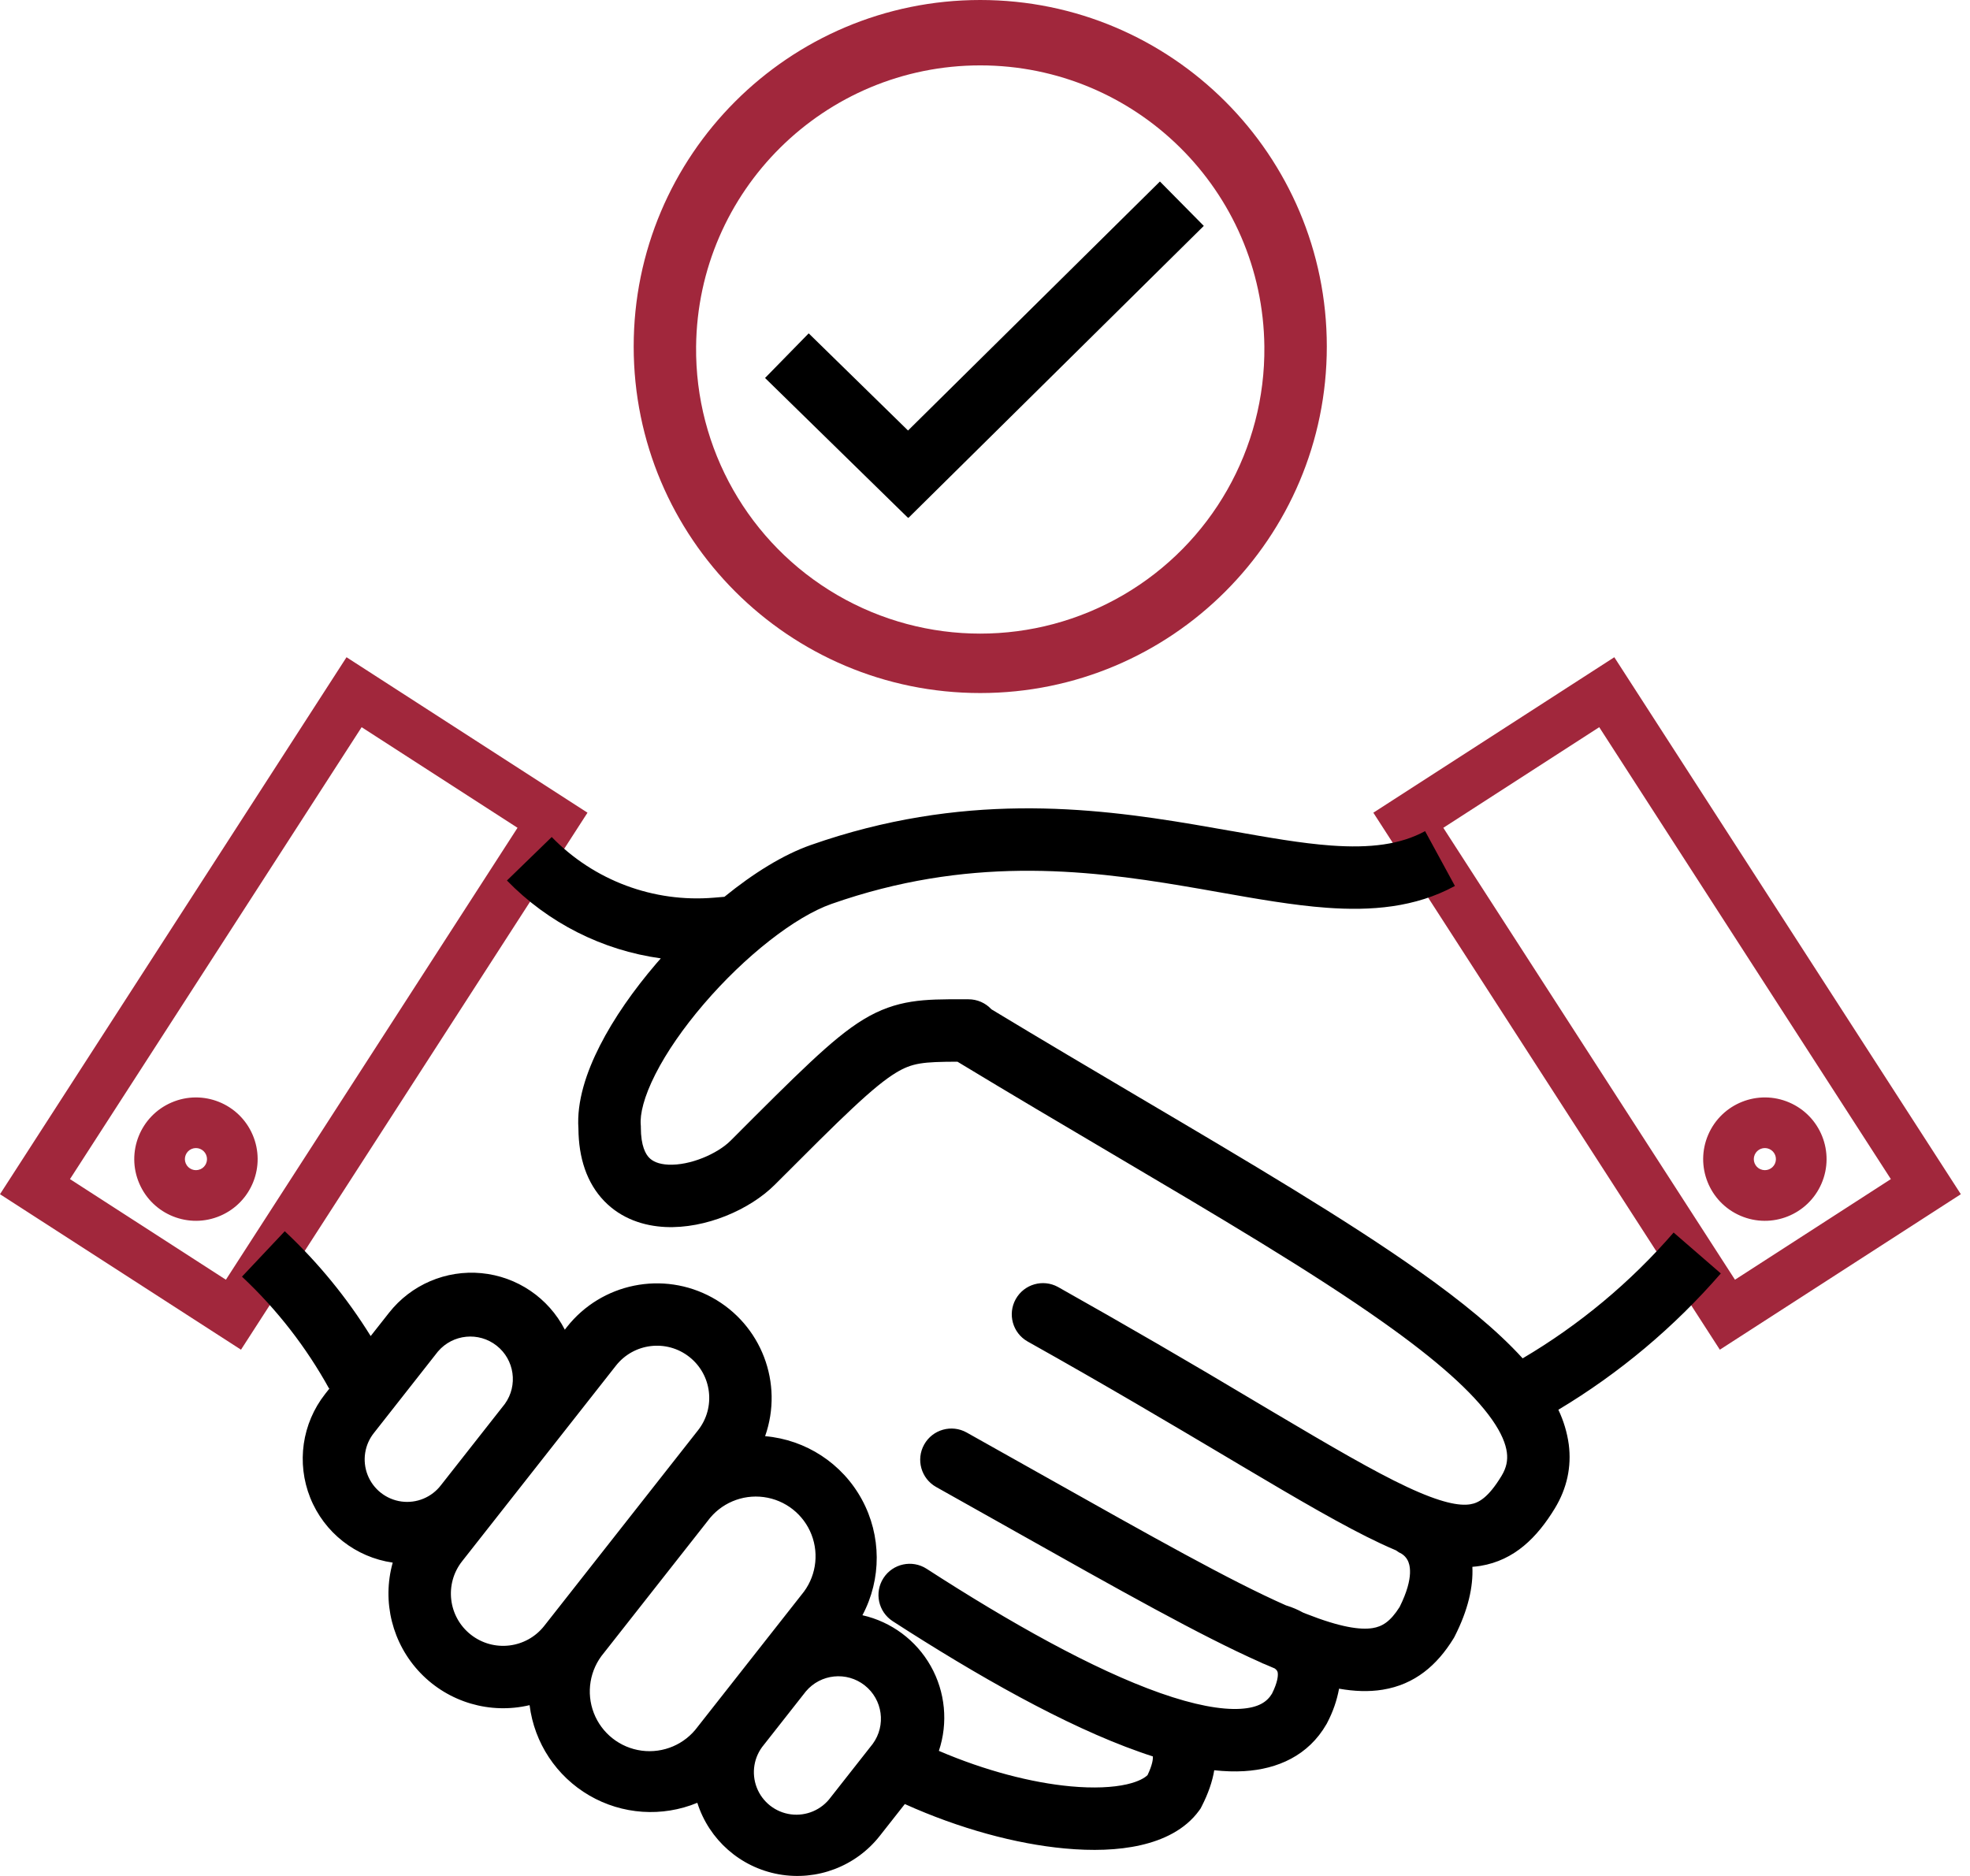
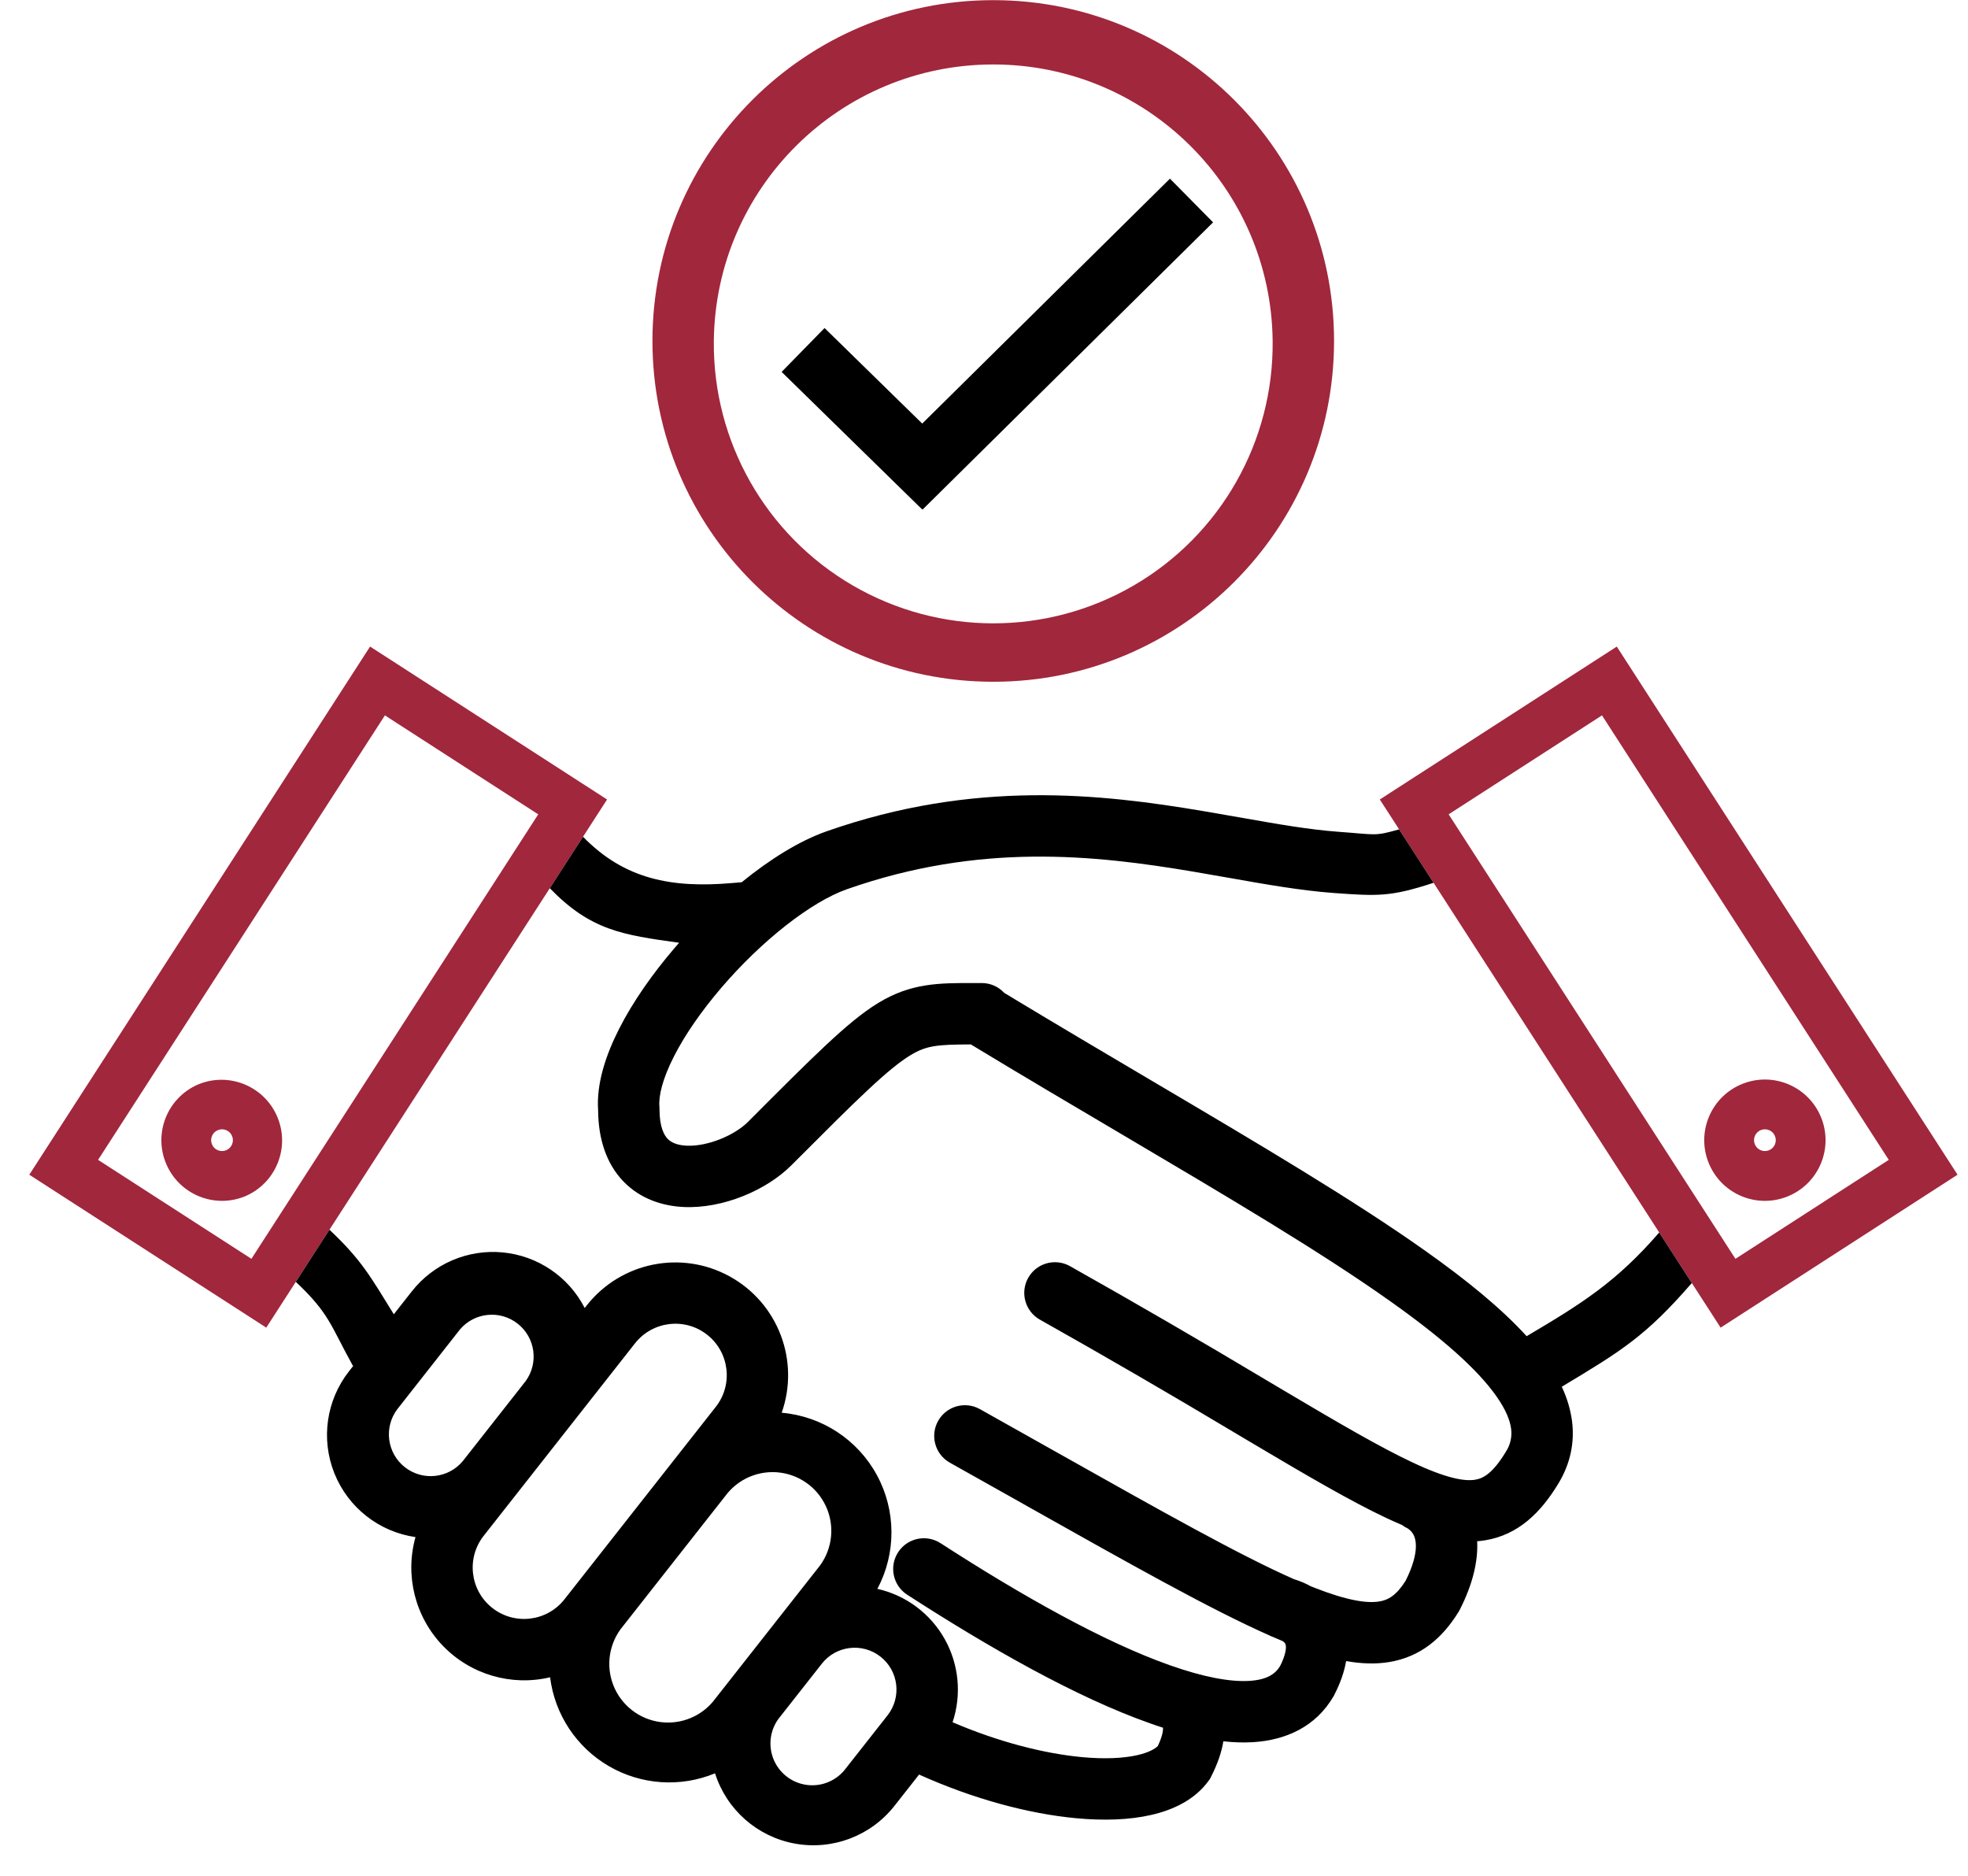
- <svg xmlns="http://www.w3.org/2000/svg" width="63" height="60" fill="none">
-   <path fill-rule="evenodd" clip-rule="evenodd" d="M40.434 11.083a9.087 9.087 0 11-18.173 0 9.087 9.087 0 0118.173 0zm1.997 0c0 6.12-4.962 11.083-11.083 11.083-6.12 0-11.083-4.962-11.083-11.083S25.227 0 31.348 0c6.12 0 11.083 4.962 11.083 11.083zM16.55 26.476L7.224 40.93l-4.986-3.218 9.327-14.454 4.986 3.218zm-5.469-5.456l7.707 4.973L7.707 43.168 0 38.195 11.082 21.02zM6.406 37.397a.353.353 0 11-.28-.649.353.353 0 01.28.65zm.64 1.488a1.972 1.972 0 11-1.559-3.624 1.972 1.972 0 011.559 3.624zm39.11-12.41l9.328 14.455 4.985-3.218-9.326-14.454-4.986 3.218zm5.47-5.455l-7.707 4.973L55 43.168l7.707-4.973L51.625 21.02zM56.3 37.397a.353.353 0 10.28-.649.353.353 0 00-.28.65zm-.64 1.488a1.972 1.972 0 101.56-3.624 1.972 1.972 0 00-1.56 3.624z" fill="#a1273c" />
-   <path fill-rule="evenodd" clip-rule="evenodd" d="M29.038 13.77l8.056-7.965 1.403 1.42-9.448 9.341-.021-.02-.004.003-4.558-4.46 1.396-1.427 3.176 3.107zM26.59 28.911c4.323-1.518 8.033-1.117 11.271-.57.37.061.739.127 1.104.192h.002c1.208.214 2.385.422 3.458.5 1.422.104 2.828-.003 4.103-.697l-.954-1.753c-.793.431-1.754.55-3.004.46-.961-.07-1.996-.254-3.176-.463h-.003c-.383-.068-.782-.138-1.198-.208-3.342-.564-7.459-1.033-12.265.655-.889.312-1.846.911-2.761 1.656l-.333.028a6.476 6.476 0 01-5.19-1.94l-1.432 1.391a8.474 8.474 0 004.92 2.49l-.143.164c-.72.84-1.358 1.748-1.807 2.632-.43.845-.744 1.779-.684 2.652.007.937.268 1.734.821 2.31.557.579 1.285.802 1.959.834 1.287.06 2.7-.552 3.501-1.353 1.08-1.08 1.866-1.869 2.49-2.452.628-.587 1.045-.923 1.38-1.127.524-.319.869-.351 1.97-.355 1.7 1.03 3.343 2 4.9 2.919 3.443 2.033 6.461 3.815 8.738 5.431 1.68 1.191 2.842 2.216 3.46 3.1.303.432.437.778.472 1.048.032.249-.01.486-.171.75-.426.701-.735.864-.996.907-.35.058-.936-.044-2.028-.556-1.062-.498-2.42-1.291-4.26-2.382l-.542-.322a275.666 275.666 0 00-6.358-3.69.998.998 0 00-.976 1.741c2.522 1.413 4.59 2.641 6.315 3.665l.543.323c1.813 1.076 3.262 1.925 4.43 2.473.167.078.333.152.497.222a1 1 0 00.182.11.543.543 0 01.19.205c.058.11.23.522-.255 1.495-.302.479-.566.628-.863.676-.393.063-1.03-.024-2.118-.453a18.786 18.786 0 01-.108-.043 2.726 2.726 0 00-.523-.223l-.02-.006c-1.789-.791-4.255-2.18-7.81-4.18l-2.404-1.35a.998.998 0 00-.975 1.743l2.368 1.33.004.003c3.514 1.977 6.088 3.426 7.998 4.273.044.024.09.044.139.061.108.047.213.093.317.136a.37.37 0 01.05.043.172.172 0 01.049.12c.006.077-.004.278-.186.643-.16.265-.433.45-1.004.485-.625.038-1.488-.123-2.57-.504-2.147-.757-4.813-2.256-7.47-3.974a.998.998 0 10-1.085 1.676c2.689 1.738 5.515 3.343 7.892 4.18.143.051.286.1.428.145.005.082-.013.267-.171.597-.083.082-.271.205-.663.295-.45.102-1.062.133-1.803.064-1.237-.115-2.722-.497-4.207-1.134a3.357 3.357 0 00-2.445-4.338 3.907 3.907 0 00-3.112-5.727 3.668 3.668 0 00-6.34-3.49l-.065.084a3.355 3.355 0 00-5.623-.54l-.586.744a16.527 16.527 0 00-2.719-3.326l-.028-.027-1.369 1.453.029.027a14.53 14.53 0 012.756 3.55l.022-.012-.146.186a3.355 3.355 0 002.16 5.395 3.668 3.668 0 004.377 4.559A3.904 3.904 0 0022.3 57.66a3.355 3.355 0 005.836 1.057l.8-1.017c1.753.79 3.557 1.276 5.11 1.42.876.082 1.712.06 2.432-.105.704-.16 1.419-.485 1.872-1.11l.044-.062.035-.068c.21-.41.343-.796.402-1.156.332.036.655.047.965.028 1.055-.065 2.042-.491 2.624-1.502l.013-.022.011-.023a3.82 3.82 0 00.379-1.09c.488.086.952.104 1.392.033 1.033-.166 1.745-.787 2.266-1.635l.021-.035.019-.036c.429-.843.595-1.585.565-2.224.087-.007.174-.017.26-.031 1.084-.179 1.81-.907 2.378-1.84.387-.638.537-1.33.445-2.043a3.772 3.772 0 00-.333-1.11 21.505 21.505 0 005.195-4.36l-1.509-1.308a19.51 19.51 0 01-4.828 4.024c-.83-.912-1.964-1.832-3.281-2.766-2.347-1.665-5.486-3.519-8.977-5.58-1.522-.9-3.111-1.838-4.731-2.818a.995.995 0 00-.732-.32h-.212c-1.18-.003-2.08-.004-3.149.645-.518.315-1.056.767-1.706 1.375-.655.612-1.47 1.428-2.54 2.5-.425.425-1.3.801-1.994.769-.317-.015-.504-.11-.614-.224-.106-.11-.264-.368-.264-.965v-.042l-.003-.04c-.029-.341.097-.893.47-1.626.36-.71.9-1.486 1.544-2.238 1.316-1.537 2.92-2.795 4.085-3.204zm-12.581 14.31l-2.04 2.596a1.359 1.359 0 102.136 1.68l2.04-2.595a1.36 1.36 0 00-2.136-1.68zm.768 6.715l4.92-6.257a1.67 1.67 0 012.627 2.065l-4.92 6.258a1.67 1.67 0 01-2.627-2.066zm7.854-1.29l-3.32 4.222a1.91 1.91 0 103.001 2.36l3.32-4.222a1.91 1.91 0 10-3.001-2.36zm1.799 7.157l1.343-1.708a1.36 1.36 0 012.137 1.68l-1.343 1.708a1.36 1.36 0 11-2.137-1.68z" fill="#000" />
+ <svg xmlns="http://www.w3.org/2000/svg" viewBox="0 0 64 61" fill="none">
+   <path fill-rule="evenodd" clip-rule="evenodd" d="M41.387 11.088a9.087 9.087 0 11-18.173 0 9.087 9.087 0 0118.173 0zm1.997 0c0 6.12-4.962 11.082-11.083 11.082s-11.083-4.962-11.083-11.082C21.218 4.967 26.18.005 32.301.005c6.12 0 11.083 4.962 11.083 11.083zM17.504 26.48L8.176 40.935 3.19 37.717l9.327-14.454 4.985 3.217zm-5.469-5.455l7.707 4.973L8.659 43.173.953 38.2l11.082-17.175zM7.36 37.402a.353.353 0 11-.28-.65.353.353 0 01.28.65zM8 38.889a1.972 1.972 0 11-1.559-3.623 1.972 1.972 0 011.558 3.623zM47.11 26.48l9.327 14.455 4.986-3.218-9.326-14.454-4.986 3.217zm5.47-5.455l-7.708 4.973 11.083 17.175L63.66 38.2 52.578 21.025zm4.675 16.377a.353.353 0 10.28-.65.353.353 0 00-.28.65zm-.64 1.487a1.972 1.972 0 101.56-3.623 1.972 1.972 0 00-1.56 3.623z" fill="#a1273c" />
+   <path fill-rule="evenodd" clip-rule="evenodd" d="M29.991 13.774l8.056-7.964 1.403 1.42-9.448 9.341-.021-.02-.004.003-4.558-4.46 1.396-1.427 3.176 3.107zm-2.448 15.142c4.322-1.518 8.033-1.116 11.271-.57.37.062.738.128 1.104.192h.002c1.208.215 2.385.423 3.458.501 1.422.103 1.848.127 3.242-.332l-1.121-1.737c-.812.23-.726.169-1.976.078-.961-.07-1.996-.253-3.177-.462h-.002c-.383-.068-.782-.138-1.198-.208-3.342-.564-7.46-1.033-12.265.655-.889.312-1.846.911-2.761 1.656l-.333.028c-1.933.164-3.475-.116-4.827-1.507l-1.08 1.674c1.328 1.367 2.35 1.517 4.205 1.773l-.143.165c-.72.84-1.358 1.748-1.807 2.632-.43.845-.744 1.778-.684 2.652.007.936.268 1.734.82 2.31.558.579 1.286.802 1.96.834 1.287.06 2.7-.552 3.501-1.353 1.08-1.081 1.866-1.869 2.49-2.452.628-.587 1.044-.923 1.38-1.127.524-.319.869-.351 1.97-.355 1.7 1.03 3.343 2 4.9 2.918 3.442 2.034 6.461 3.816 8.738 5.432 1.68 1.19 2.842 2.216 3.46 3.1.303.432.437.778.472 1.048a1.1 1.1 0 01-.172.75c-.425.701-.734.864-.995.907-.35.058-.937-.044-2.028-.556-1.062-.498-2.421-1.291-4.26-2.382l-.542-.322a276.326 276.326 0 00-6.358-3.69.998.998 0 00-.976 1.741 274.523 274.523 0 016.315 3.665l.543.323c1.813 1.076 3.262 1.925 4.43 2.473.167.078.333.152.497.222a1 1 0 00.182.11.543.543 0 01.19.205c.057.11.23.522-.255 1.494-.303.48-.566.63-.863.677-.393.063-1.03-.024-2.118-.453a13.573 13.573 0 01-.108-.043 2.742 2.742 0 00-.523-.223l-.02-.006c-1.79-.792-4.256-2.18-7.811-4.18-.751-.422-1.55-.872-2.403-1.35a.998.998 0 00-.976 1.742l2.37 1.331.003.003c3.514 1.977 6.087 3.426 7.997 4.273a.971.971 0 00.14.061c.108.047.213.093.317.136a.37.37 0 01.05.043.173.173 0 01.049.12c.006.077-.004.278-.186.643-.16.265-.433.45-1.004.485-.625.038-1.488-.123-2.57-.504-2.148-.757-4.813-2.256-7.47-3.974a.998.998 0 10-1.085 1.676c2.689 1.738 5.515 3.343 7.892 4.18.143.051.285.1.428.145.005.082-.013.267-.171.597-.083.081-.271.205-.664.295-.45.102-1.061.133-1.802.064-1.237-.116-2.722-.497-4.207-1.134a3.357 3.357 0 00-2.445-4.338 3.907 3.907 0 00-3.112-5.727 3.668 3.668 0 00-6.34-3.49l-.066.084a3.355 3.355 0 00-5.623-.54l-.585.744c-.757-1.221-1.045-1.762-2.093-2.749L9.62 41.684c1.097 1.033 1.127 1.412 1.856 2.73l.022-.011-.146.186a3.355 3.355 0 002.16 5.395 3.668 3.668 0 004.377 4.559 3.904 3.904 0 005.364 3.123 3.355 3.355 0 005.836 1.057l.8-1.017c1.753.79 3.557 1.276 5.11 1.42.876.082 1.712.059 2.431-.105.705-.16 1.42-.485 1.873-1.111l.044-.061.035-.068c.21-.41.343-.796.402-1.157.332.037.655.048.965.029 1.055-.065 2.042-.492 2.624-1.502l.013-.022.01-.023c.192-.374.32-.738.38-1.09.488.086.952.104 1.392.033 1.033-.167 1.745-.787 2.266-1.635l.021-.035.019-.036c.429-.843.595-1.585.564-2.224.088-.007.175-.017.261-.031 1.084-.179 1.81-.907 2.377-1.84.388-.638.538-1.33.446-2.043a3.772 3.772 0 00-.333-1.11c1.95-1.17 2.738-1.653 4.229-3.373l-1.06-1.643c-1.382 1.595-2.496 2.301-4.311 3.372-.83-.912-1.964-1.832-3.282-2.766-2.346-1.665-5.485-3.52-8.976-5.58-1.522-.9-3.111-1.838-4.731-2.818a.995.995 0 00-.733-.32h-.212c-1.18-.003-2.08-.004-3.148.645-.518.315-1.056.767-1.707 1.375-.654.612-1.47 1.428-2.538 2.499-.426.426-1.3.802-1.995.77-.317-.016-.504-.11-.614-.224-.106-.11-.264-.368-.264-.965v-.042l-.003-.04c-.029-.341.097-.893.47-1.626.36-.71.9-1.486 1.544-2.239 1.316-1.536 2.919-2.794 4.085-3.204zM14.962 43.227l-2.04 2.596a1.359 1.359 0 002.136 1.68l2.04-2.596a1.36 1.36 0 00-2.136-1.68zm.768 6.715l4.92-6.258a1.67 1.67 0 012.627 2.066l-4.921 6.258a1.67 1.67 0 01-2.626-2.066zm7.854-1.29l-3.32 4.222a1.91 1.91 0 103.001 2.36l3.32-4.222a1.91 1.91 0 10-3.001-2.36zm1.799 7.157l1.343-1.708a1.359 1.359 0 112.137 1.68l-1.344 1.708a1.36 1.36 0 11-2.136-1.68z" fill="#000" />
</svg>
